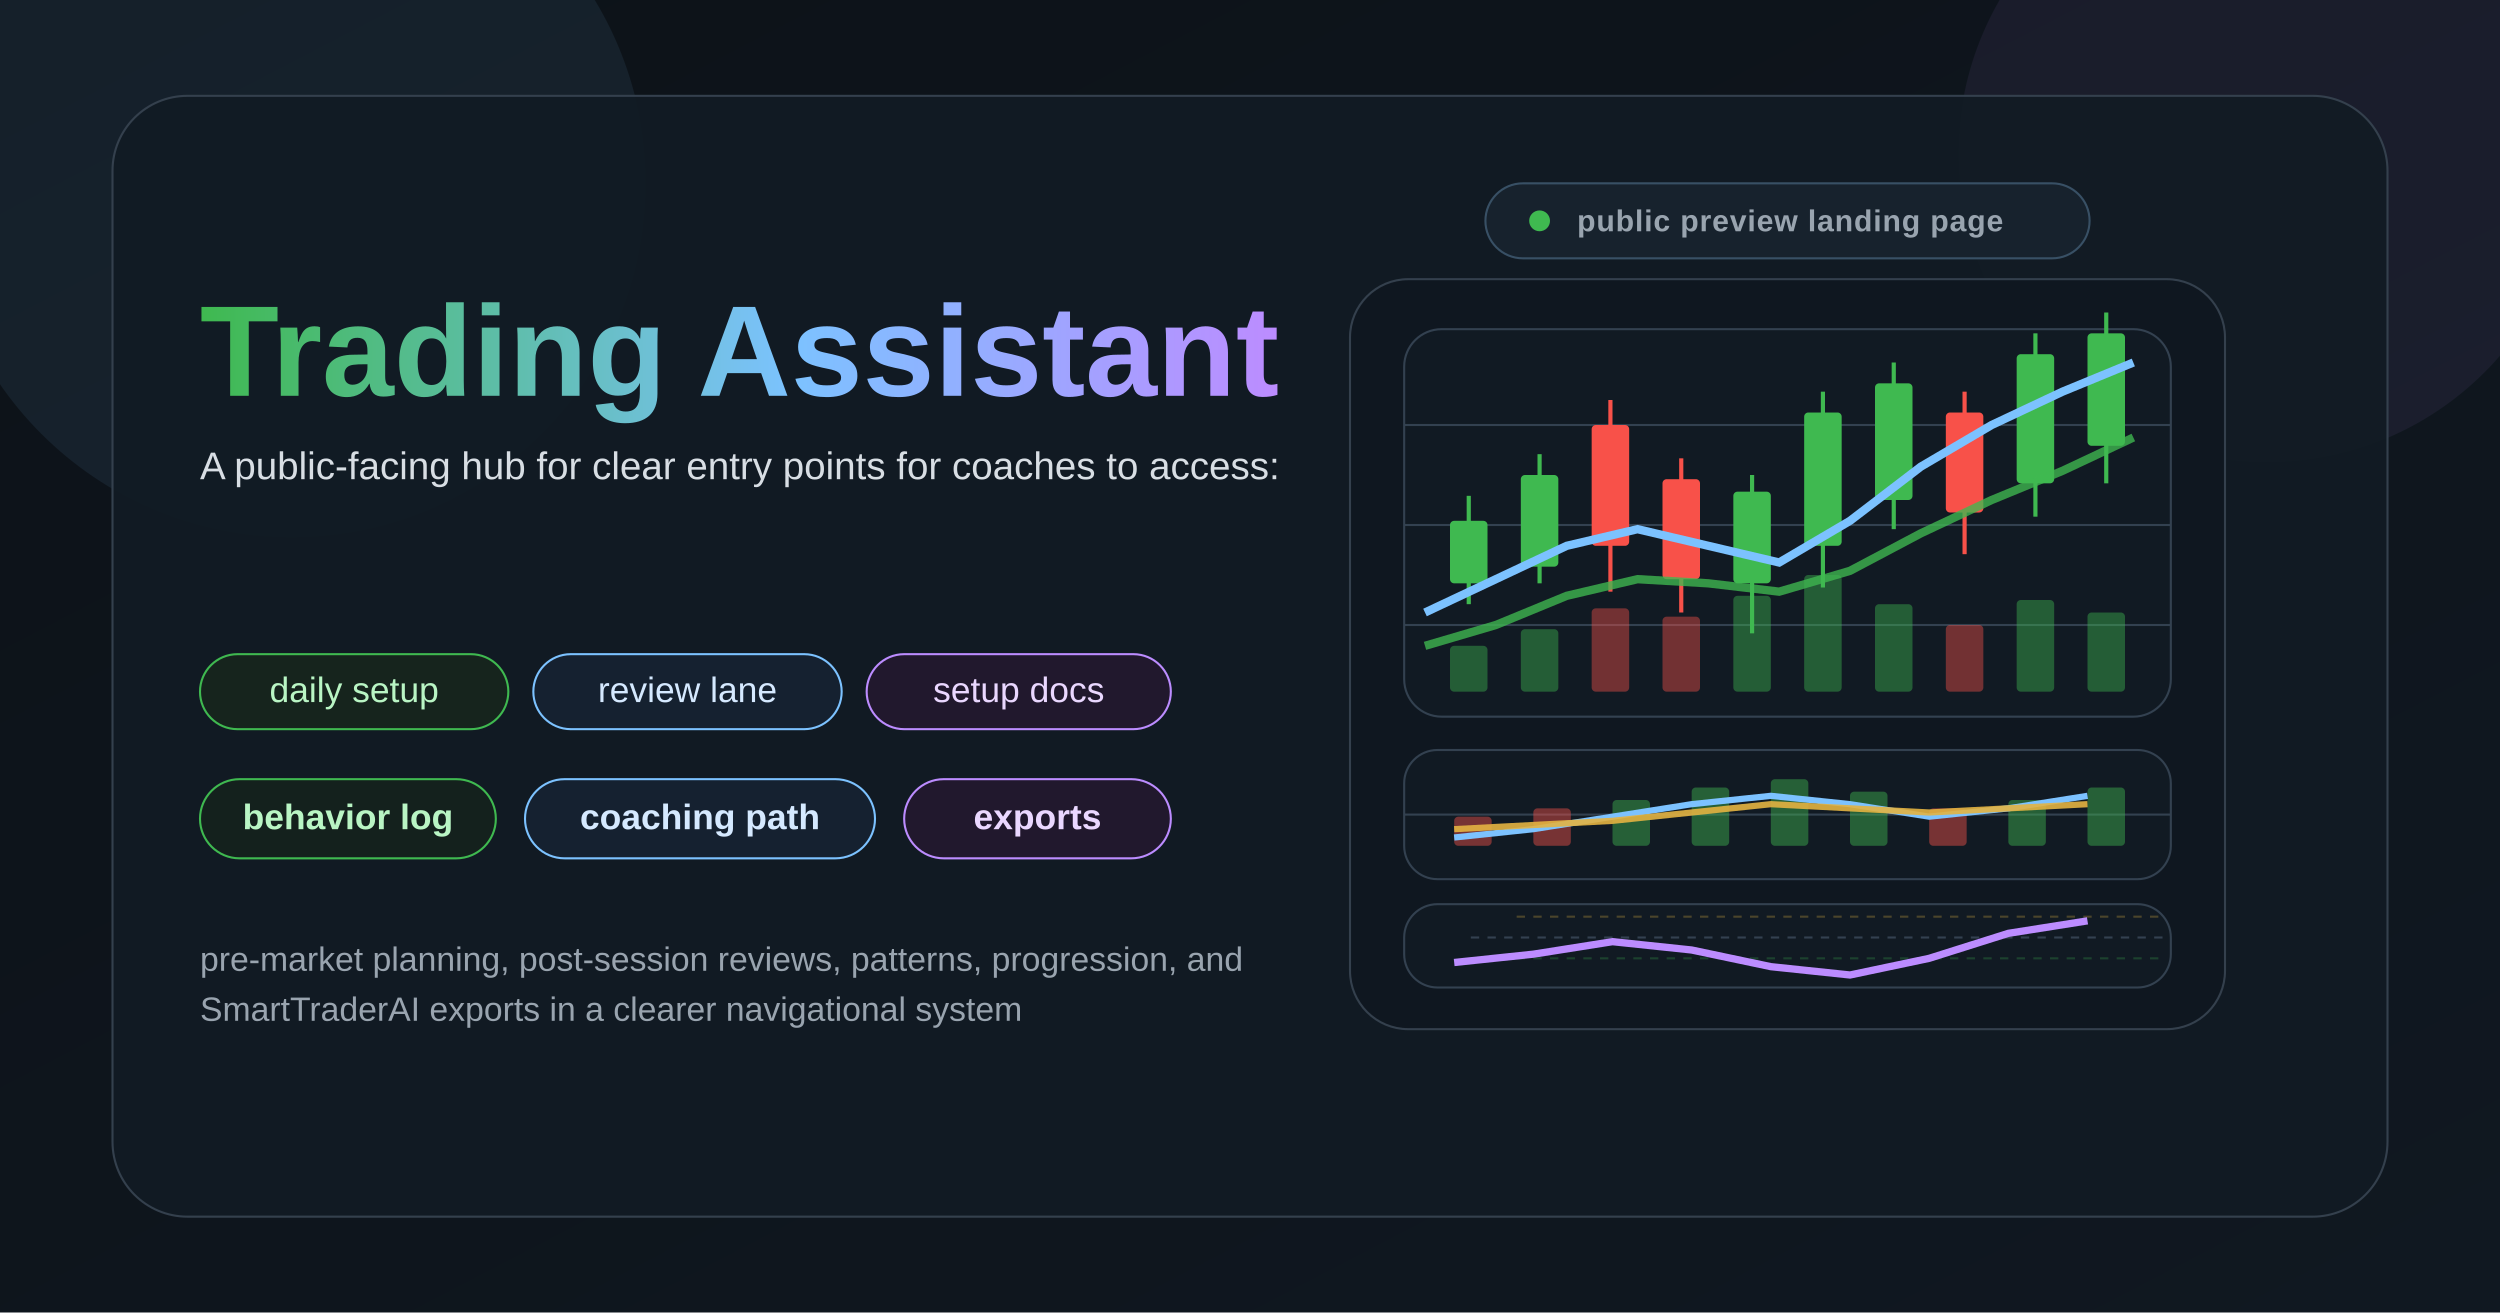
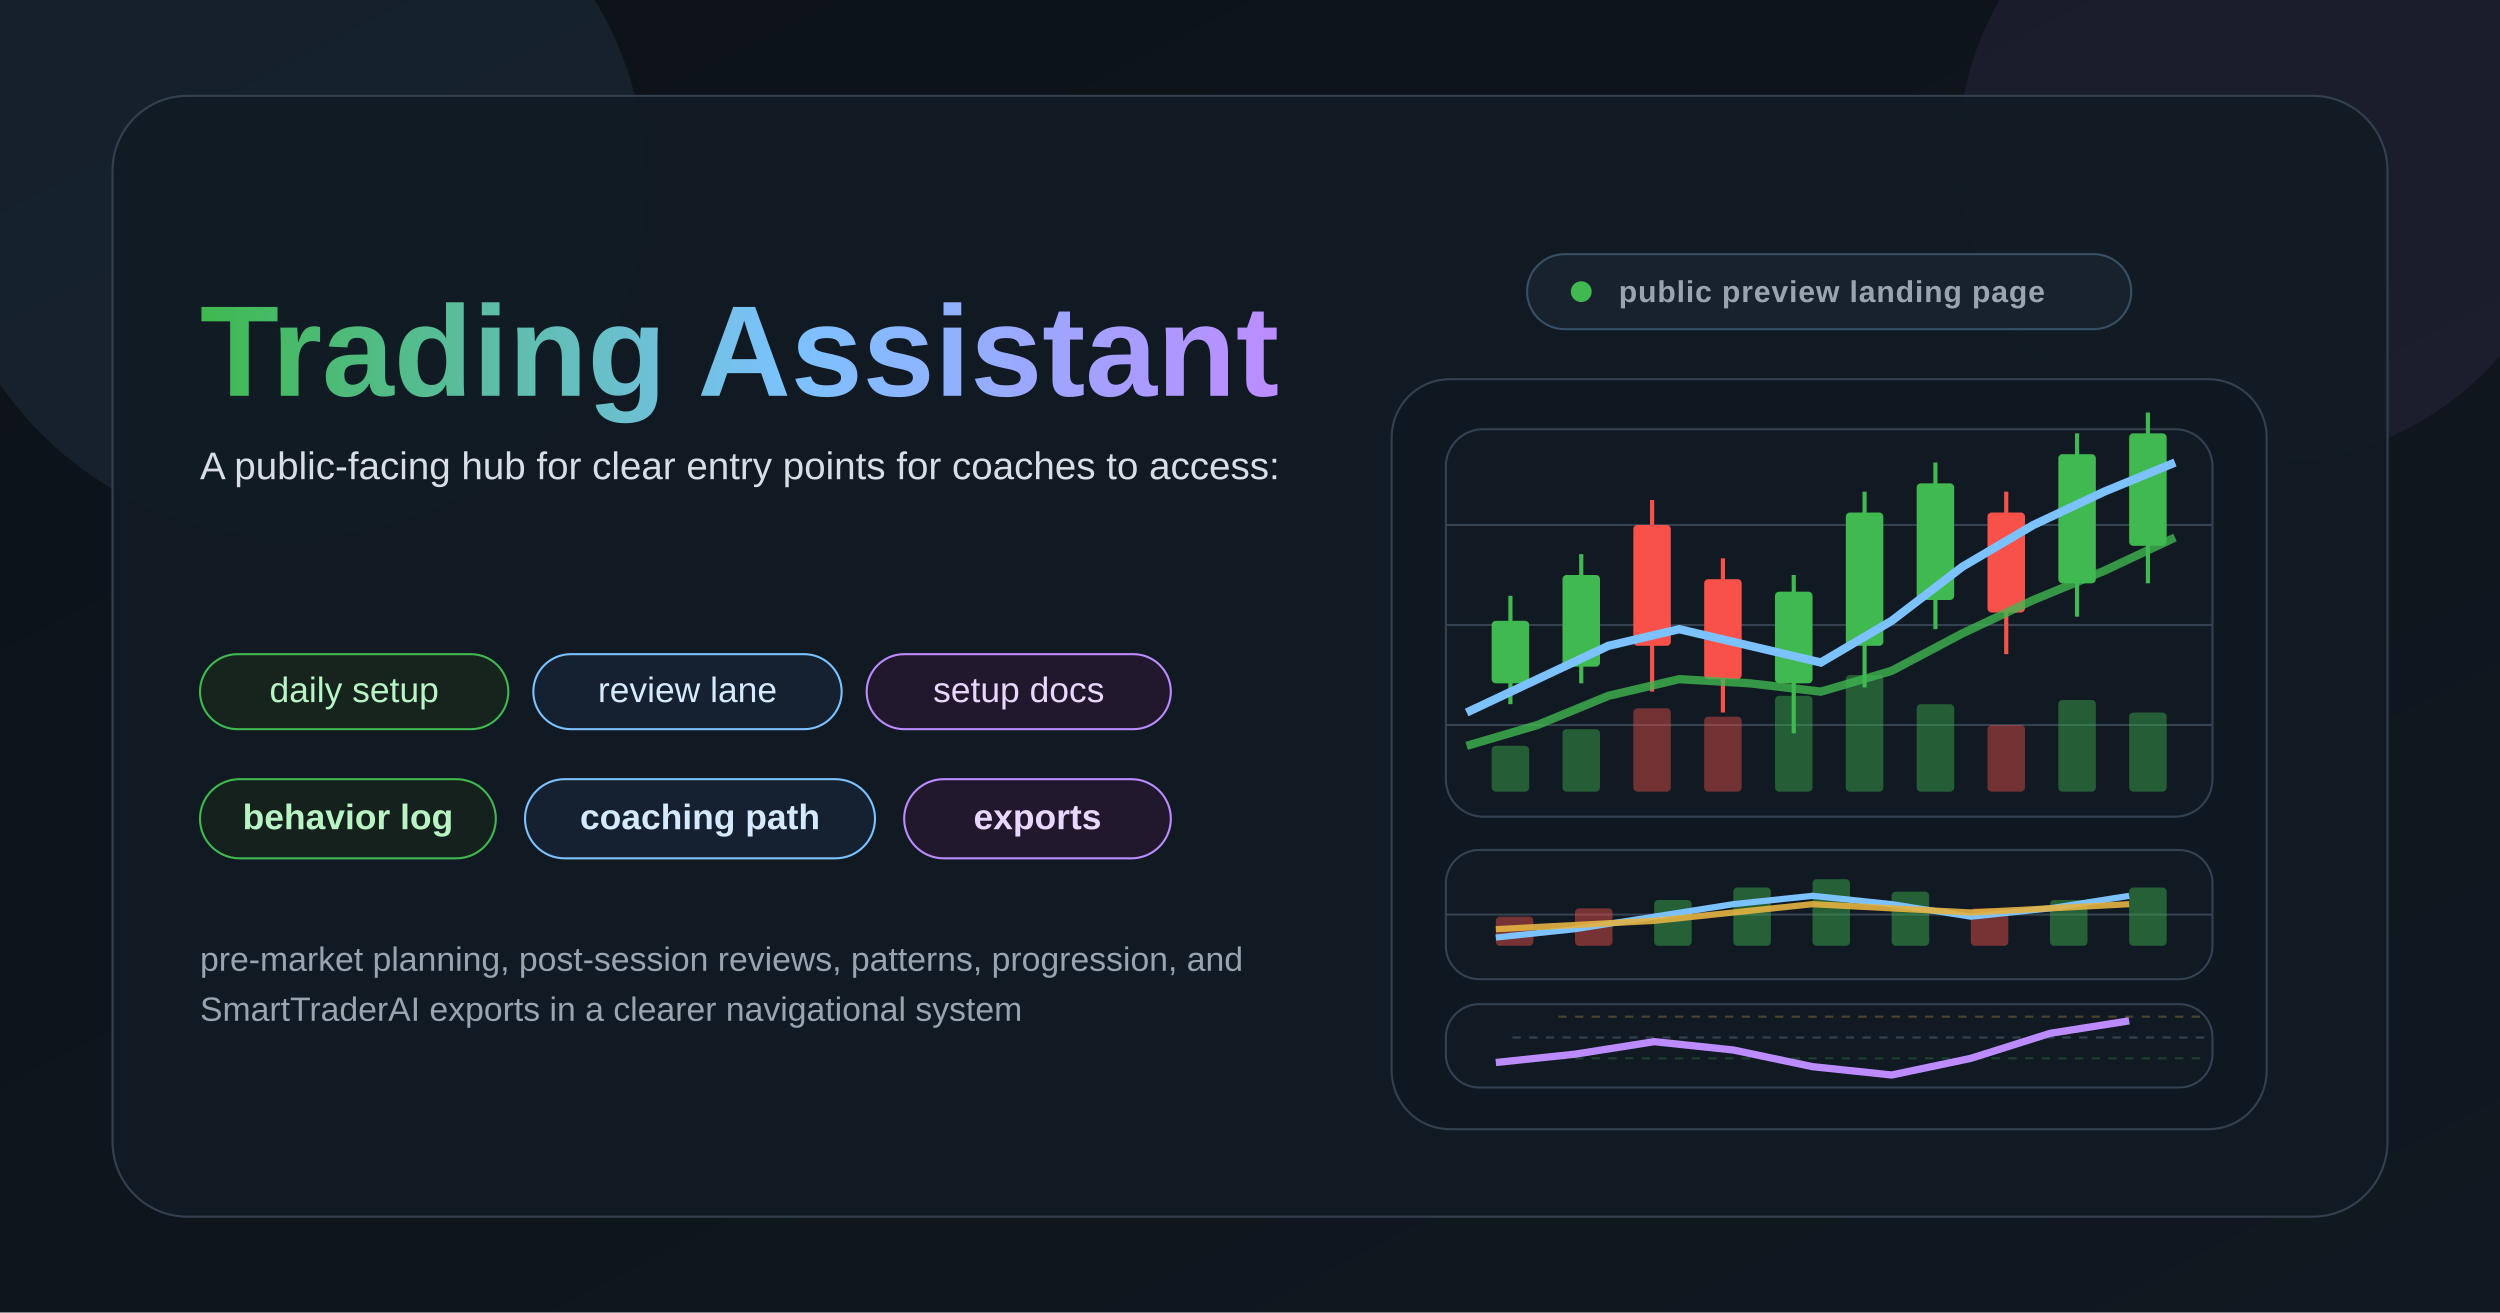
<svg xmlns="http://www.w3.org/2000/svg" width="1200" height="630" viewBox="0 0 1200 630" role="img" aria-labelledby="title desc">
  <defs>
    <linearGradient id="bg" x1="0" y1="0" x2="1" y2="1">
      <stop offset="0%" stop-color="#0c1218" />
      <stop offset="100%" stop-color="#101821" />
    </linearGradient>
    <linearGradient id="titleGrad" x1="0" y1="0" x2="1" y2="0">
      <stop offset="0%" stop-color="#3fb950" />
      <stop offset="55%" stop-color="#7cc2ff" />
      <stop offset="100%" stop-color="#bc8cff" />
    </linearGradient>
  </defs>
  <rect width="1200" height="630" fill="url(#bg)" />
  <circle cx="140" cy="88" r="170" fill="#7cc2ff" opacity="0.08" />
  <circle cx="1088" cy="74" r="148" fill="#bc8cff" opacity="0.07" />
  <rect x="54" y="46" width="1092" height="538" rx="36" fill="#121b24" fill-opacity="0.94" stroke="#34404d" />
-   <g transform="translate(0 36)">
+   <g transform="translate(20 70)">
    <rect x="713" y="52" width="290" height="36" rx="18" fill="#17222d" stroke="#385065" />
    <circle cx="739" cy="70" r="5" fill="#3fb950" />
    <text x="757" y="75" fill="#99a4af" font-family="Arial, sans-serif" font-size="14.5" font-weight="700" letter-spacing="0.4" text-anchor="start">public preview landing page</text>
  </g>
  <text x="96" y="190" fill="url(#titleGrad)" font-family="Arial, sans-serif" font-size="62" font-weight="800">Trading Assistant</text>
  <text x="96" y="230" fill="#d8dee4" font-family="Arial, sans-serif" font-size="18.5">A public-facing hub for clear entry points for coaches to access:</text>
  <rect x="96" y="314" width="148" height="36" rx="18" fill="#16241d" stroke="#3fb950" />
  <rect x="256" y="314" width="148" height="36" rx="18" fill="#152130" stroke="#7cc2ff" />
  <rect x="416" y="314" width="146" height="36" rx="18" fill="#21182d" stroke="#bc8cff" />
  <text x="170" y="337" fill="#b9f5c4" font-family="Arial, sans-serif" font-size="17" text-anchor="middle">daily setup</text>
  <text x="330" y="337" fill="#d5e9ff" font-family="Arial, sans-serif" font-size="17" text-anchor="middle">review lane</text>
  <text x="489" y="337" fill="#ead7ff" font-family="Arial, sans-serif" font-size="17" text-anchor="middle">setup docs</text>
  <rect x="96" y="374" width="142" height="38" rx="19" fill="#14211d" stroke="#3fb950" />
  <rect x="252" y="374" width="168" height="38" rx="19" fill="#152130" stroke="#7cc2ff" />
  <rect x="434" y="374" width="128" height="38" rx="19" fill="#21182d" stroke="#bc8cff" />
  <text x="167" y="398" fill="#b9f5c4" font-family="Arial, sans-serif" font-size="17" font-weight="700" text-anchor="middle">behavior log</text>
  <text x="336" y="398" fill="#d5e9ff" font-family="Arial, sans-serif" font-size="17" font-weight="700" text-anchor="middle">coaching path</text>
  <text x="498" y="398" fill="#ead7ff" font-family="Arial, sans-serif" font-size="17" font-weight="700" text-anchor="middle">exports</text>
  <text x="96" y="466" fill="#99a4af" font-family="Arial, sans-serif" font-size="16.2">
    <tspan x="96" dy="0">pre-market planning, post-session reviews, patterns, progression, and</tspan>
    <tspan x="96" dy="24">SmartTraderAI exports in a clearer navigational system</tspan>
  </text>
-   <g transform="translate(0 42)">
+   <g transform="translate(20 90)">
    <rect x="648" y="92" width="420" height="360" rx="28" fill="#0f1720" stroke="#34404d" />
    <rect x="674" y="116" width="368" height="186" rx="18" fill="#111a23" stroke="#334150" />
    <rect x="674" y="318" width="368" height="62" rx="16" fill="#111a23" stroke="#334150" />
    <rect x="674" y="392" width="368" height="40" rx="16" fill="#111a23" stroke="#334150" />
    <line x1="674" y1="162" x2="1042" y2="162" stroke="#334150" />
    <line x1="674" y1="210" x2="1042" y2="210" stroke="#334150" />
    <line x1="674" y1="258" x2="1042" y2="258" stroke="#334150" />
    <line x1="674" y1="349" x2="1042" y2="349" stroke="#334150" />
    <line x1="706" y1="408" x2="1042" y2="408" stroke="#334150" stroke-dasharray="4 4" />
    <rect x="696" y="268" width="18" height="22" rx="2" fill="#3fb950" opacity="0.42" />
    <rect x="730" y="260" width="18" height="30" rx="2" fill="#3fb950" opacity="0.42" />
    <rect x="764" y="250" width="18" height="40" rx="2" fill="#f85149" opacity="0.42" />
    <rect x="798" y="254" width="18" height="36" rx="2" fill="#f85149" opacity="0.42" />
    <rect x="832" y="244" width="18" height="46" rx="2" fill="#3fb950" opacity="0.42" />
    <rect x="866" y="234" width="18" height="56" rx="2" fill="#3fb950" opacity="0.42" />
    <rect x="900" y="248" width="18" height="42" rx="2" fill="#3fb950" opacity="0.42" />
    <rect x="934" y="258" width="18" height="32" rx="2" fill="#f85149" opacity="0.42" />
    <rect x="968" y="246" width="18" height="44" rx="2" fill="#3fb950" opacity="0.42" />
    <rect x="1002" y="252" width="18" height="38" rx="2" fill="#3fb950" opacity="0.42" />
    <line x1="705" y1="248" x2="705" y2="196" stroke="#3fb950" stroke-width="2" />
    <rect x="696" y="208" width="18" height="30" rx="2" fill="#3fb950" />
    <line x1="739" y1="238" x2="739" y2="176" stroke="#3fb950" stroke-width="2" />
    <rect x="730" y="186" width="18" height="44" rx="2" fill="#3fb950" />
    <line x1="773" y1="242" x2="773" y2="150" stroke="#f85149" stroke-width="2" />
    <rect x="764" y="162" width="18" height="58" rx="2" fill="#f85149" />
    <line x1="807" y1="252" x2="807" y2="178" stroke="#f85149" stroke-width="2" />
    <rect x="798" y="188" width="18" height="48" rx="2" fill="#f85149" />
    <line x1="841" y1="262" x2="841" y2="186" stroke="#3fb950" stroke-width="2" />
    <rect x="832" y="194" width="18" height="44" rx="2" fill="#3fb950" />
    <line x1="875" y1="240" x2="875" y2="146" stroke="#3fb950" stroke-width="2" />
    <rect x="866" y="156" width="18" height="64" rx="2" fill="#3fb950" />
    <line x1="909" y1="212" x2="909" y2="132" stroke="#3fb950" stroke-width="2" />
    <rect x="900" y="142" width="18" height="56" rx="2" fill="#3fb950" />
    <line x1="943" y1="224" x2="943" y2="146" stroke="#f85149" stroke-width="2" />
    <rect x="934" y="156" width="18" height="48" rx="2" fill="#f85149" />
    <line x1="977" y1="206" x2="977" y2="118" stroke="#3fb950" stroke-width="2" />
    <rect x="968" y="128" width="18" height="62" rx="2" fill="#3fb950" />
    <line x1="1011" y1="190" x2="1011" y2="108" stroke="#3fb950" stroke-width="2" />
    <rect x="1002" y="118" width="18" height="54" rx="2" fill="#3fb950" />
    <polyline points="684,252 718,236 752,220 786,212 820,220 854,228 888,208 922,182 956,162 990,146 1024,132" fill="none" stroke="#7cc2ff" stroke-width="4" />
    <polyline points="684,268 718,258 752,244 786,236 820,238 854,242 888,232 922,214 956,198 990,184 1024,168" fill="none" stroke="#3fb950" stroke-width="4" opacity="0.78" />
    <rect x="698" y="350" width="18" height="14" rx="2" fill="#f85149" opacity="0.44" />
    <rect x="736" y="346" width="18" height="18" rx="2" fill="#f85149" opacity="0.44" />
    <rect x="774" y="342" width="18" height="22" rx="2" fill="#3fb950" opacity="0.44" />
    <rect x="812" y="336" width="18" height="28" rx="2" fill="#3fb950" opacity="0.44" />
    <rect x="850" y="332" width="18" height="32" rx="2" fill="#3fb950" opacity="0.44" />
    <rect x="888" y="338" width="18" height="26" rx="2" fill="#3fb950" opacity="0.44" />
    <rect x="926" y="346" width="18" height="18" rx="2" fill="#f85149" opacity="0.44" />
    <rect x="964" y="342" width="18" height="22" rx="2" fill="#3fb950" opacity="0.44" />
    <rect x="1002" y="336" width="18" height="28" rx="2" fill="#3fb950" opacity="0.44" />
    <polyline points="698,360 736,356 774,350 812,344 850,340 888,344 926,350 964,346 1002,340" fill="none" stroke="#7cc2ff" stroke-width="3" />
    <polyline points="698,356 736,354 774,352 812,348 850,344 888,346 926,348 964,346 1002,344" fill="none" stroke="#e3b341" stroke-width="3" opacity="0.9" />
    <line x1="728" y1="398" x2="1040" y2="398" stroke="#e3b341" stroke-opacity="0.28" stroke-dasharray="4 4" />
    <line x1="728" y1="418" x2="1040" y2="418" stroke="#3fb950" stroke-opacity="0.25" stroke-dasharray="4 4" />
    <polyline points="698,420 736,416 774,410 812,414 850,422 888,426 926,418 964,406 1002,400" fill="none" stroke="#bc8cff" stroke-width="3.5" />
  </g>
</svg>
